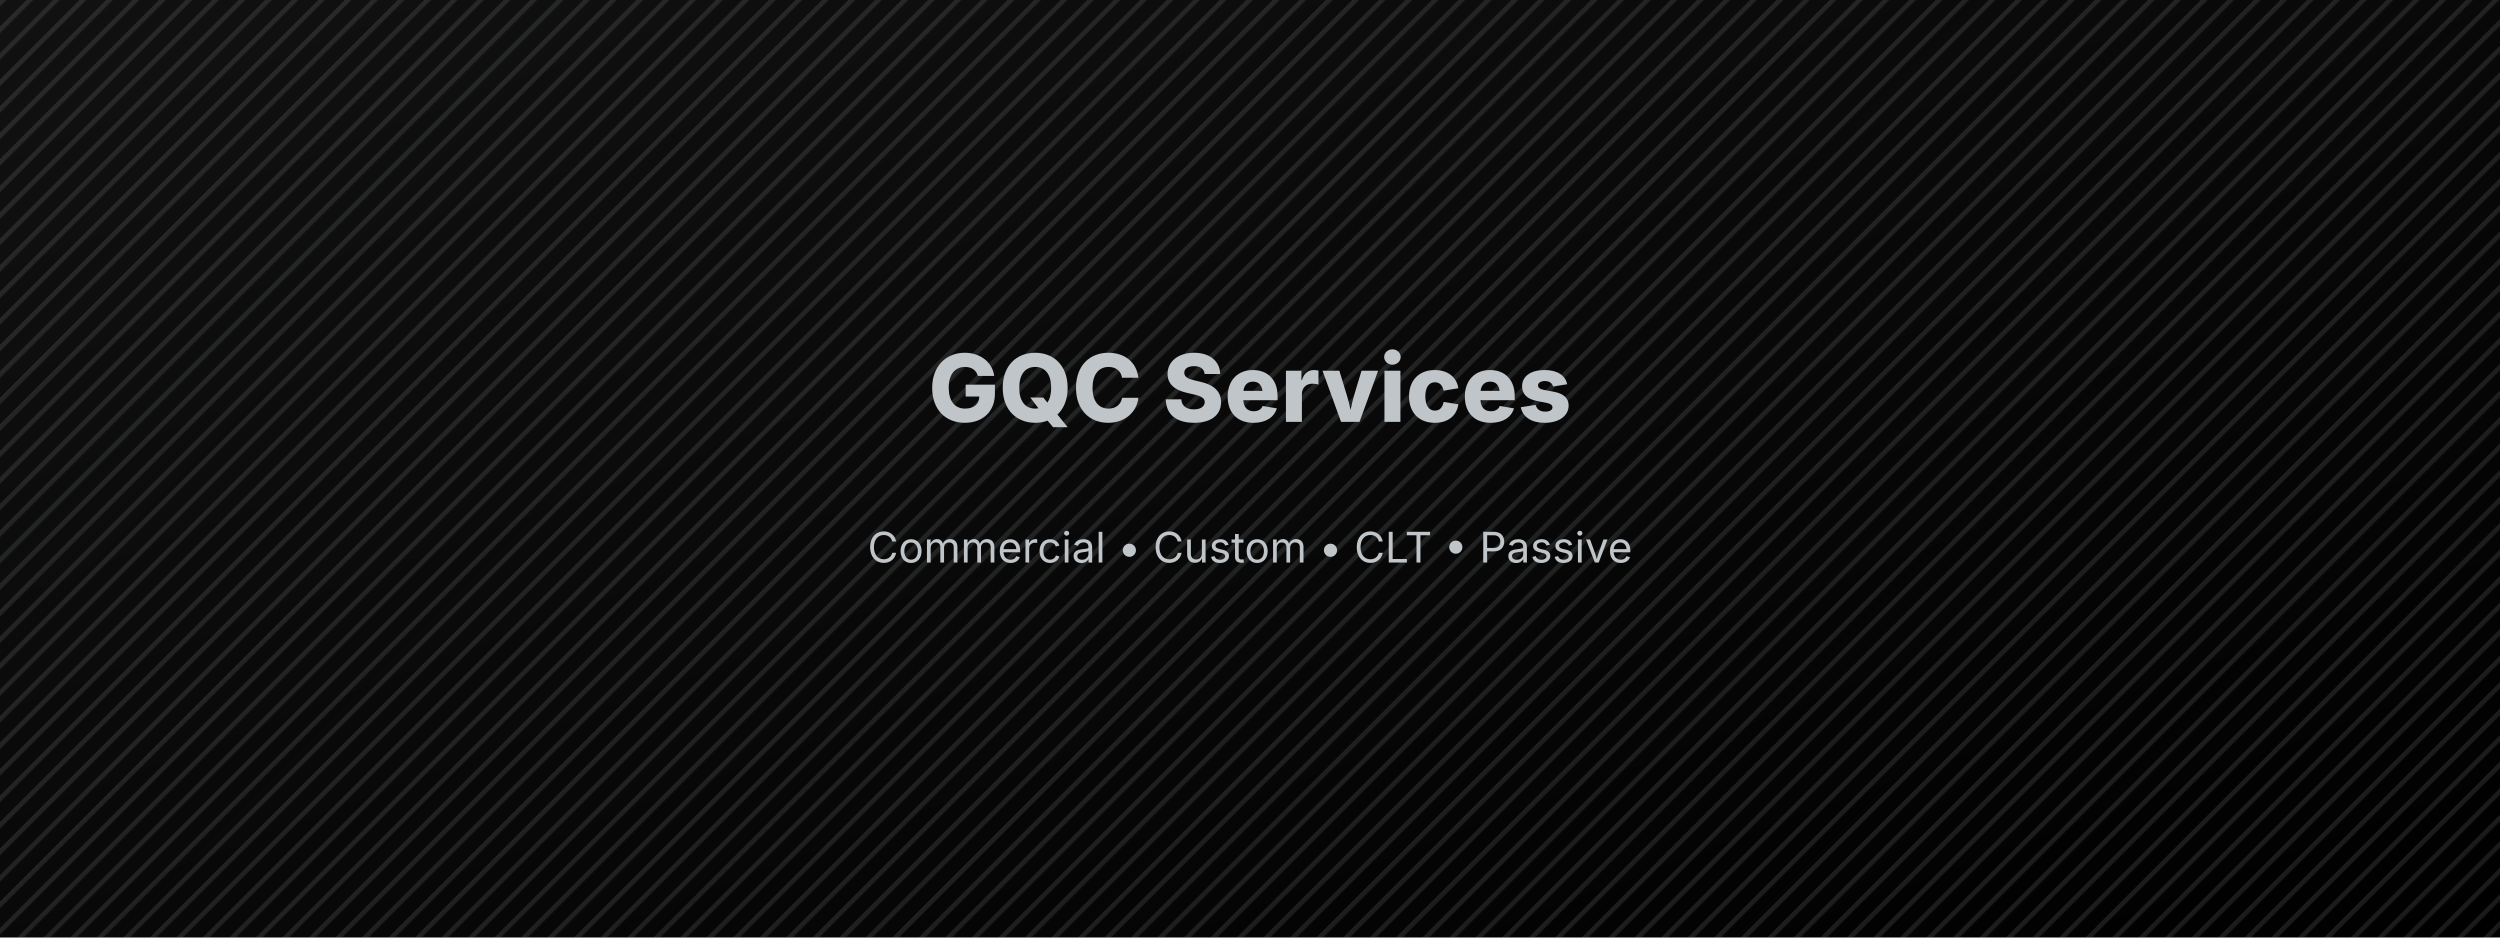
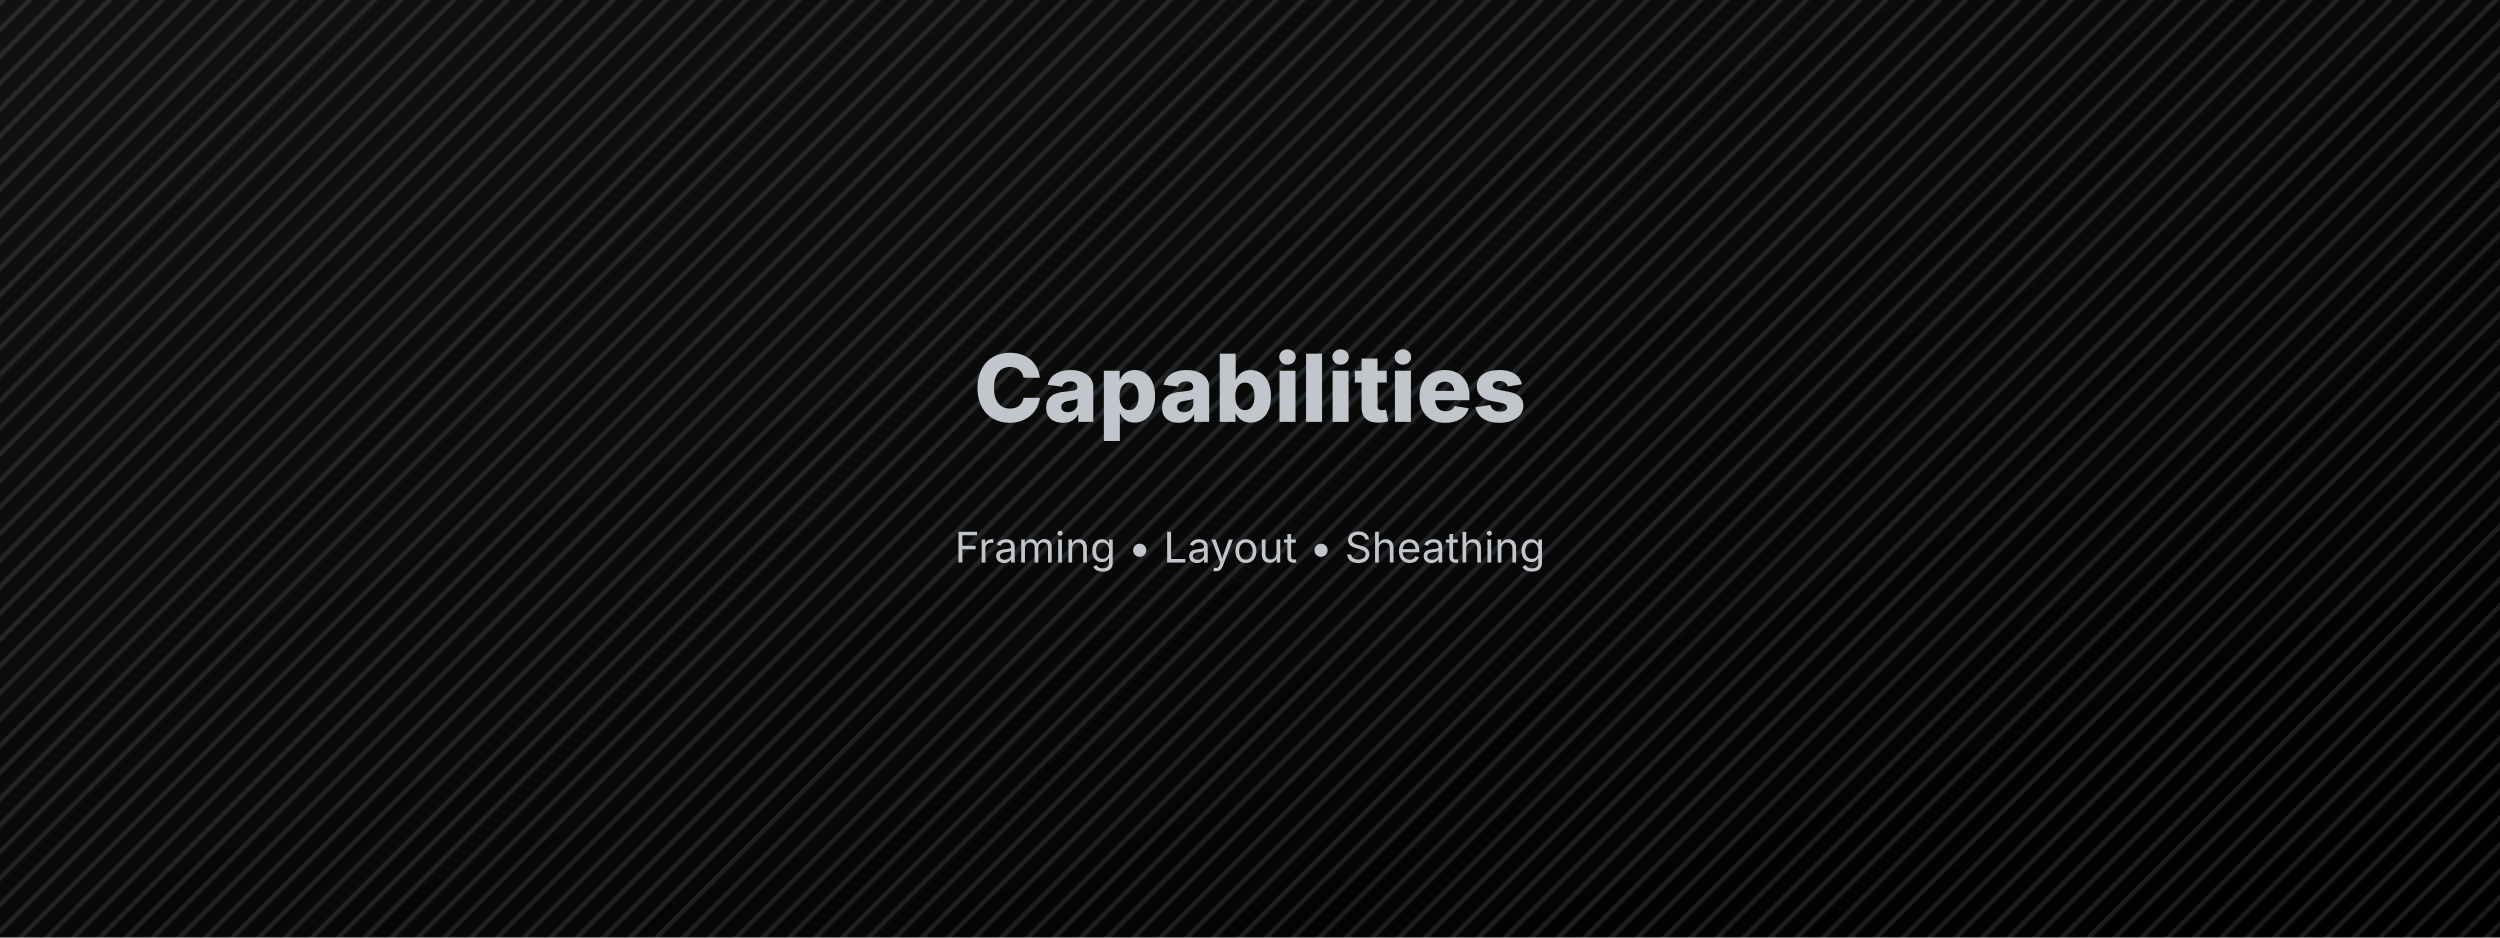
- <svg xmlns="http://www.w3.org/2000/svg" width="1600" height="600" viewBox="0 0 1600 600" role="img" aria-label="GQC Services">
+ <svg xmlns="http://www.w3.org/2000/svg" width="1600" height="600" viewBox="0 0 1600 600" role="img" aria-label="Capabilities">
  <defs>
    <linearGradient id="g1" x1="0" x2="1" y1="0" y2="1">
      <stop offset="0%" stop-color="#111111" />
      <stop offset="100%" stop-color="#000000" />
    </linearGradient>
    <pattern id="diag" width="12" height="12" patternUnits="userSpaceOnUse" patternTransform="rotate(45)">
-       <line x1="0" y1="0" x2="0" y2="12" stroke="#BFC5C922" stroke-width="6" />
+       <line x1="0" y1="0" x2="0" y2="12" stroke="#C0C6CC22" stroke-width="6" />
    </pattern>
  </defs>
  <rect width="100%" height="100%" fill="url(#g1)" />
  <rect width="100%" height="100%" fill="url(#diag)" />
-   <g fill="#BFC5C9">
-     <text x="50%" y="45%" text-anchor="middle" font-size="60" font-family="Inter, Helvetica, Arial, sans-serif" font-weight="800">GQC Services</text>
-     <text x="50%" y="60%" text-anchor="middle" font-size="27" font-family="Inter, Helvetica, Arial, sans-serif">Commercial • Custom • CLT • Passive</text>
+   <g fill="#C0C6CC">
+     <text x="50%" y="45%" text-anchor="middle" font-size="60" font-family="Inter, Helvetica, Arial, sans-serif" font-weight="800">Capabilities</text>
+     <text x="50%" y="60%" text-anchor="middle" font-size="27" font-family="Inter, Helvetica, Arial, sans-serif">Framing • Layout • Sheathing</text>
  </g>
</svg>
